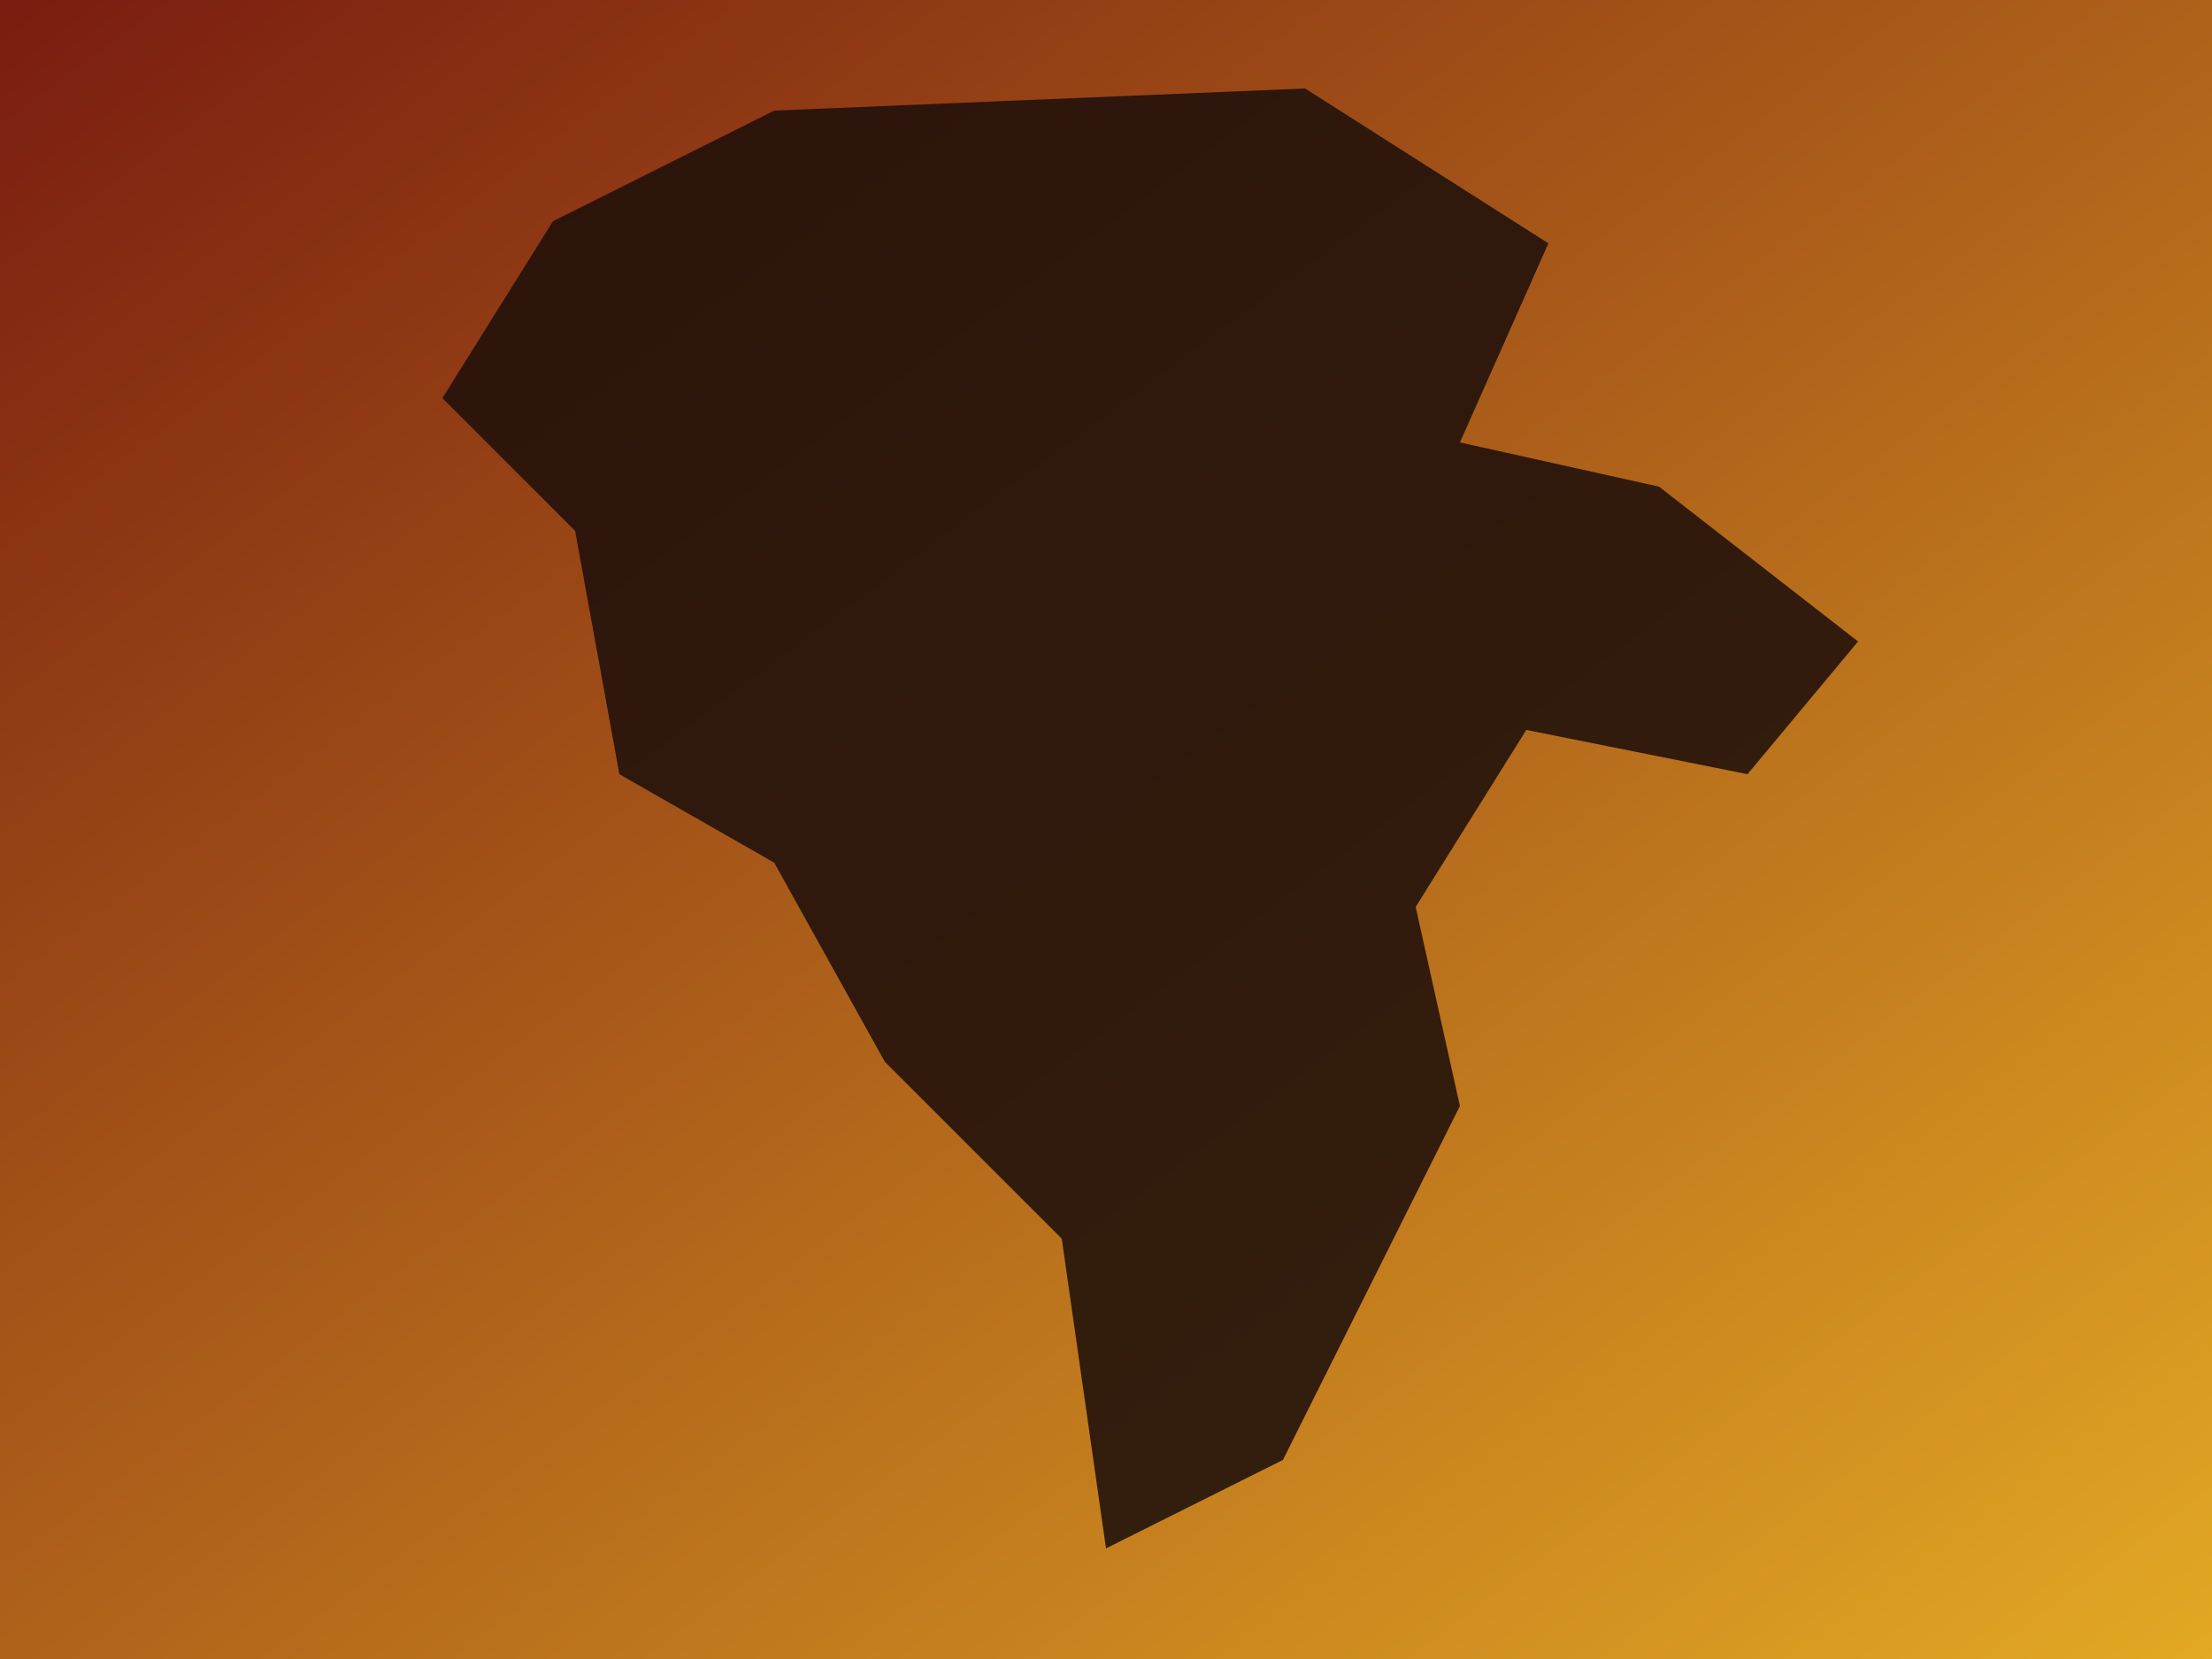
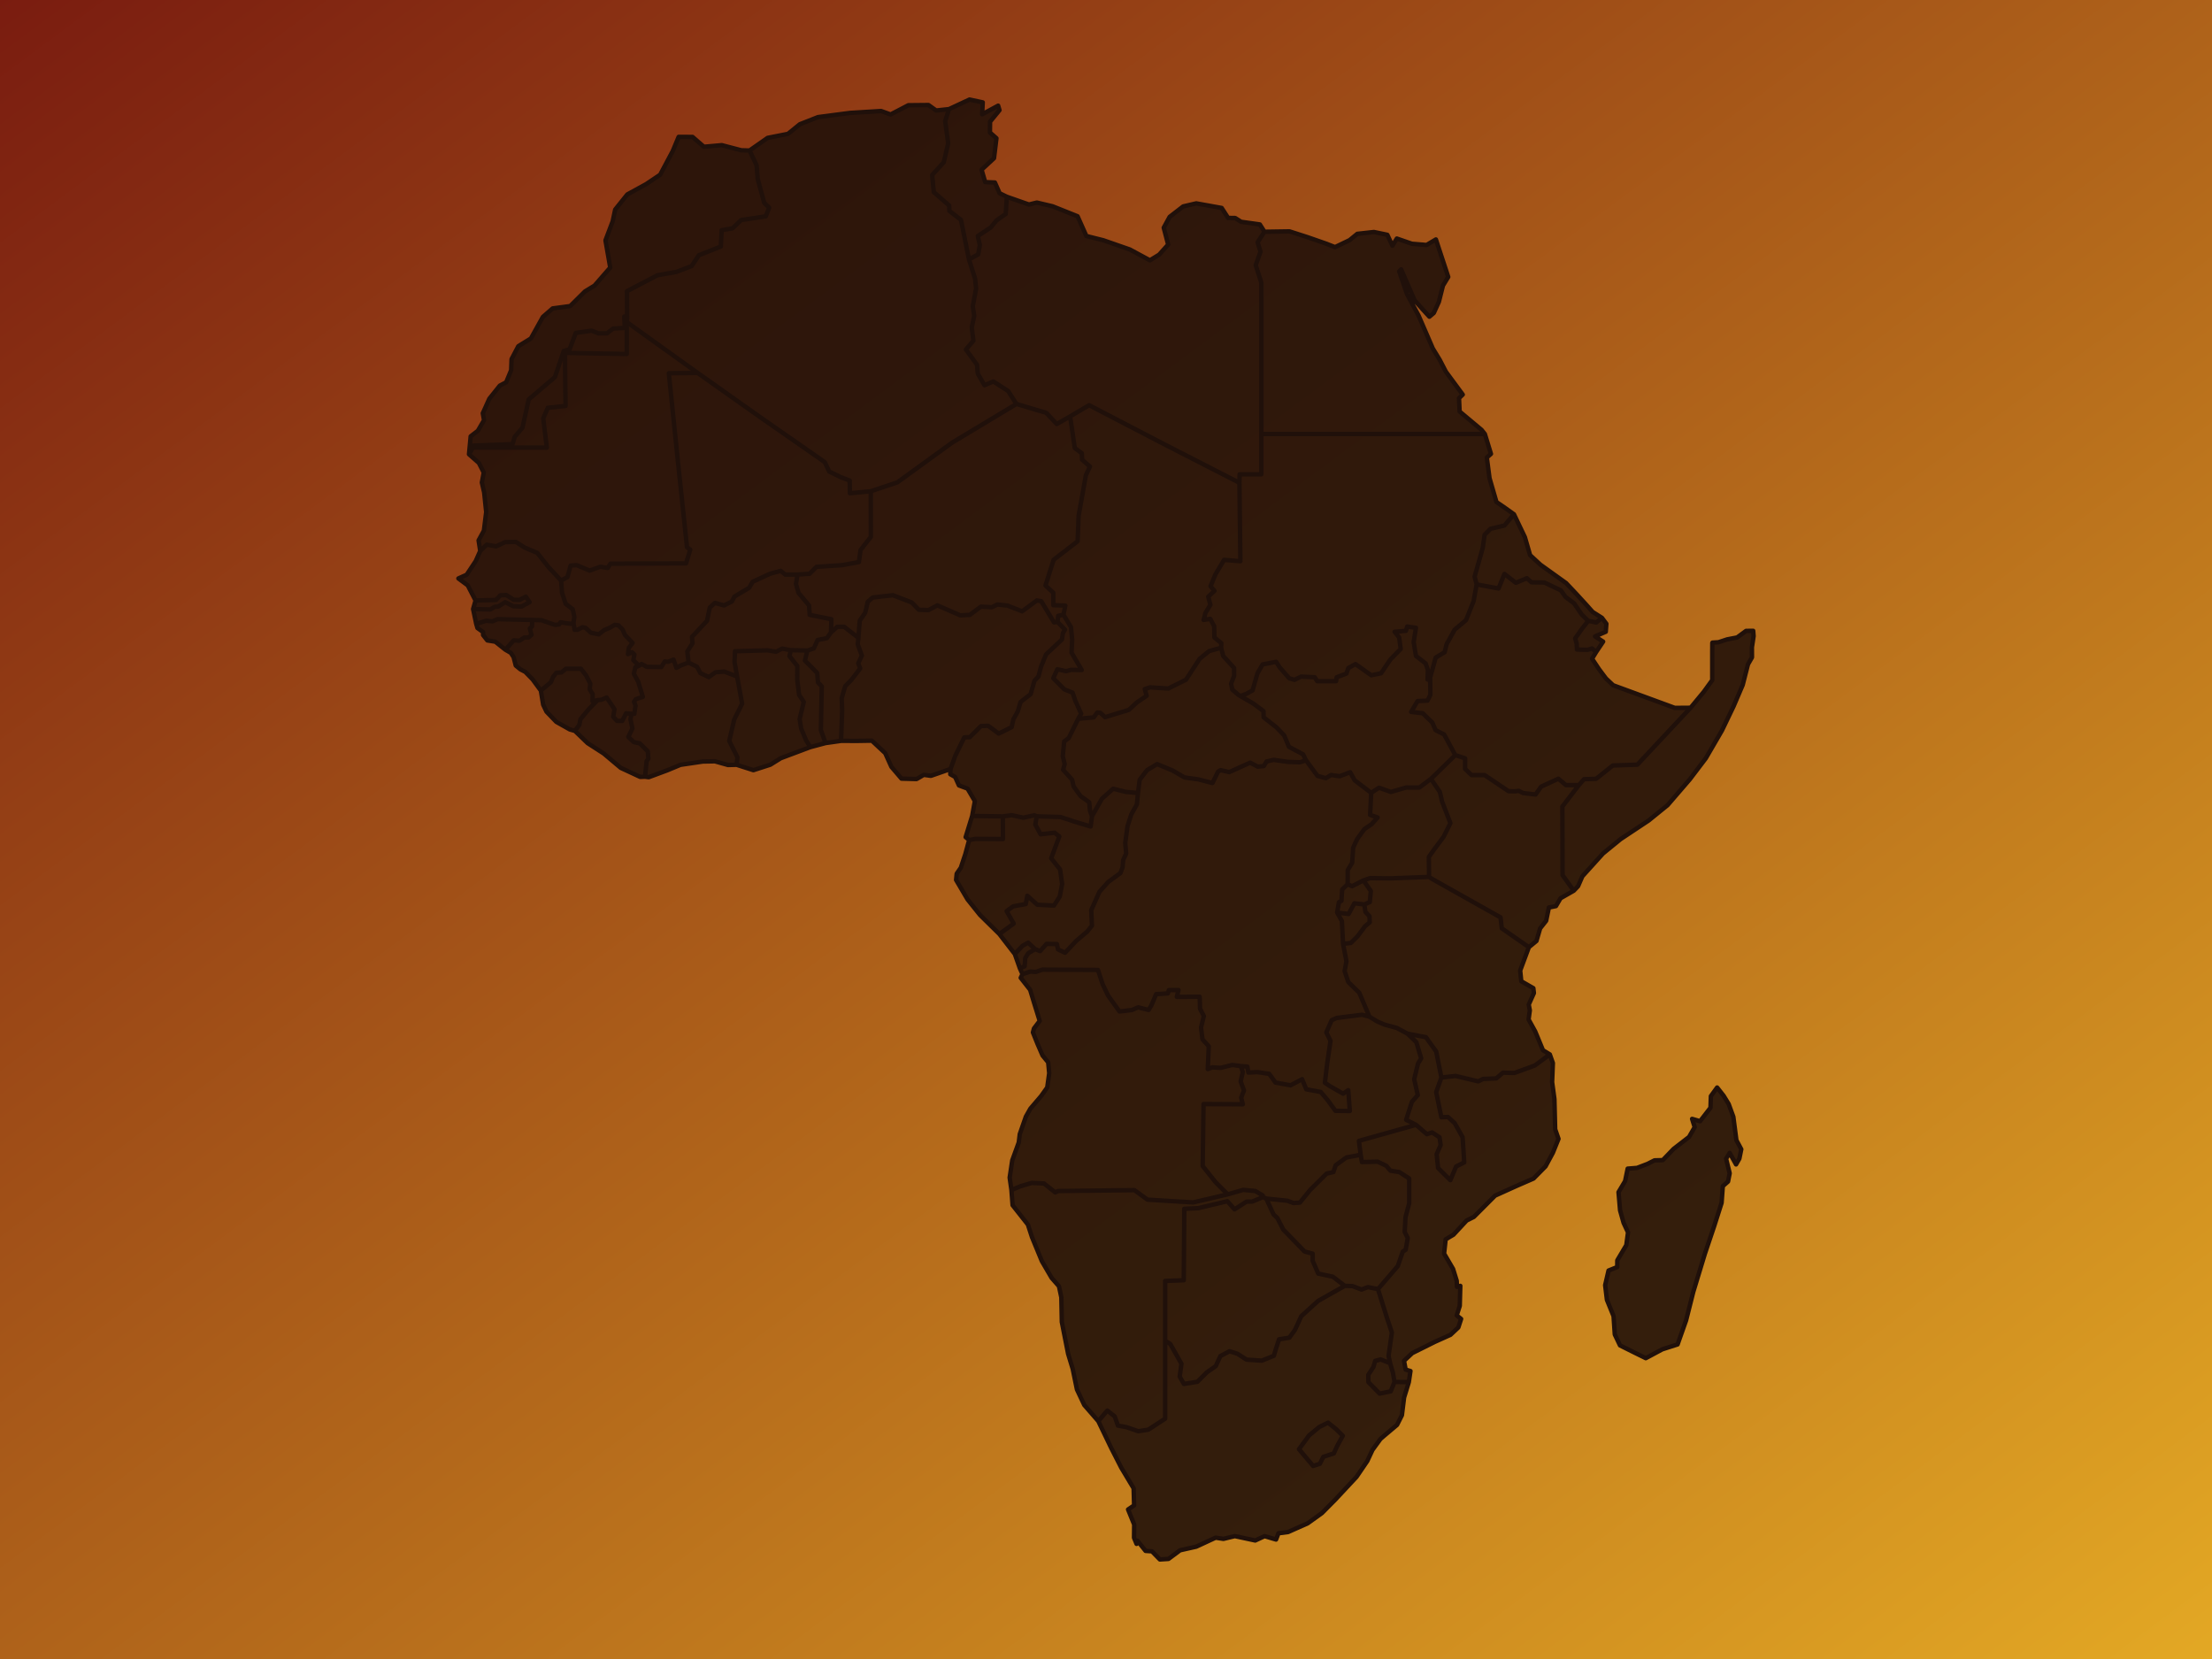
<svg xmlns="http://www.w3.org/2000/svg" viewBox="0 0 200 150">
  <defs>
    <linearGradient id="g" x1="0" y1="0" x2="1" y2="1">
      <stop offset="0" stop-color="#7a1c10" />
      <stop offset="1" stop-color="#e3a824" />
    </linearGradient>
  </defs>
  <rect width="200" height="150" fill="url(#g)" />
-   <path d="M70,10 L118,8 L140,22 L132,40 L150,44 L168,58 L158,70 L138,66 L128,82 L132,100 L116,132 L100,140 L96,112 L80,96 L70,78 L56,70 L52,48 L40,36 L50,20 Z" fill="#20100a" opacity=".88" />
+   <path d="M56.671,29.119L56.708,28.749L56.701,28.619L56.689,26.328L59.442,24.888L61.141,24.589L62.533,24.061L63.189,23.076L65.175,22.292L65.249,20.814L66.236,20.642L67.009,19.898L69.235,19.561L69.547,18.775L69.1,18.346L68.511,16.192L68.407,14.94L67.769,13.609L69.406,12.466L71.246,12.103L72.319,11.233L73.962,10.588L76.85,10.21L79.664,10.037L80.523,10.351L82.129,9.514L83.95,9.496L84.643,9.991L85.808,9.864L85.459,10.954L85.729,12.959L85.33,14.674L84.282,15.827L84.429,17.369L85.821,18.58L85.839,19.069L86.888,19.881L87.611,23.457L88.163,25.193L88.255,26.097L87.954,27.679L88.083,28.56L87.862,29.609L88.01,30.808L87.335,31.602L88.341,32.981L88.408,33.787L89.015,34.834L89.812,34.488L91.155,35.358L91.903,36.524L86.066,40.038L81.136,43.614L78.732,44.417L76.844,44.594L76.825,43.445L76.035,43.151L74.974,42.633L74.569,41.781L68.824,37.781L63.078,33.717ZM93.596,85.82L92.976,86.179L92.7,86.619L92.645,87.366L92.21,87.546L91.756,86.26L92.443,85.523L92.958,85.233ZM92.449,88.076L93.154,87.847L93.645,87.879L94.245,87.673L99.273,87.697L99.69,88.973L100.181,90.001L100.573,90.556L101.223,91.455L102.351,91.318L102.909,91.077L103.854,91.318L104.111,90.887L104.534,89.887L105.589,89.821L105.681,89.521L106.552,89.516L106.404,90.134L108.471,90.12L108.502,91.202L108.845,91.866L108.593,92.904L108.722,93.964L109.292,94.604L109.201,96.665L109.617,96.507L110.359,96.551L111.414,96.29L112.193,96.392L112.371,96.933L112.174,97.774L112.475,98.59L112.223,99.246L112.371,99.846L108.82,99.825L108.741,105.423L109.893,106.875L111.003,107.989L107.876,108.718L103.749,108.467L102.572,107.608L95.668,107.687L95.41,107.811L94.393,107.005L93.289,106.954L92.271,107.255L91.449,107.596L91.29,106.475L91.523,104.917L92.112,103.299L92.204,102.543L92.755,100.962L93.16,100.242L94.135,99.101L94.687,98.325L94.865,97.036L94.773,96.052L94.264,95.433L93.81,94.385L93.393,93.347L93.485,92.991L94.006,92.306L93.491,90.646L93.142,89.495L92.289,88.41ZM76.047,66.985L74.643,67.185L74.22,66.005L74.299,62.054L73.956,61.698L73.888,60.85L73.3,60.244L72.779,59.734L72.993,58.822L73.582,58.625L73.925,57.866L74.759,57.701L75.133,57.183L75.703,56.673L76.317,56.667L77.616,57.669L77.549,58.249L77.929,59.277L77.598,59.974L77.776,60.44L76.948,61.511L76.421,62.039L76.102,63.125L76.145,64.22ZM121.593,116.262L119.183,117.619L117.656,119.005L117.086,120.244L116.577,120.947L115.645,121.096L115.351,121.996L115.179,122.583L114.087,123.024L112.702,122.931L111.886,122.401L111.169,122.174L110.341,122.612L109.924,123.517L109.115,124.086L108.262,124.936L107.042,125.13L106.662,124.462L106.821,123.306L105.81,121.512L105.35,121.233L105.35,115.817L107.03,115.755L107.079,109.295L108.348,109.237L110.973,108.609L111.623,109.346L112.708,108.646L113.229,108.64L114.186,108.237L114.492,108.37L115.148,109.805L115.492,110.124L116.025,111.167L117.956,113.156L118.686,113.353L118.686,113.994L119.189,115.153L120.507,115.432ZM62.257,59.907L62.146,58.901L62.612,58.166L62.569,57.578L63.925,56.133L64.176,54.935L64.642,54.509L65.464,54.743L66.175,54.387L66.408,53.936L67.732,53.149L68.057,52.601L69.645,51.868L70.583,51.617L71.013,51.957L72.104,51.948L71.969,52.801L72.196,53.601L73.153,54.746L73.208,55.592L75.17,55.988L75.133,57.183L74.759,57.701L73.925,57.866L73.582,58.625L72.993,58.822L71.503,58.783L70.718,58.645L70.167,58.927L69.412,58.801L66.457,58.88L66.414,59.866L66.647,61.166L65.482,60.721L64.685,60.786L64.09,61.221L63.324,60.856L63.023,60.285ZM123.358,81.779L123.457,82.452L123.824,82.838L123.843,83.393L123.42,83.751L122.758,84.641L122.138,85.259L121.433,85.34L121.329,83.28L120.9,82.506L121.936,82.639L122.457,81.67ZM96.152,55.58L96.833,56.697L96.943,57.852L96.882,59.007L97.808,60.581L96.858,60.563L96.379,60.686L95.601,60.51L95.233,61.327L96.238,62.334L96.98,62.626L97.219,63.34L97.753,64.525L97.489,64.991L96.631,66.73L96.22,67.04L96.091,68.368L96.263,69.088L96.122,69.598L96.931,70.491L97.072,71.104L97.704,71.985L98.482,72.533L98.556,73.31L98.734,73.806L98.611,74.726L97.262,74.322L95.883,73.872L93.737,73.806L93.522,73.714L92.516,73.933L91.48,73.705L90.671,73.815L87.899,73.777L88.144,72.432L87.482,71.303L86.704,71.014L86.36,70.248L85.919,70.003L85.943,69.531L86.379,68.321L87.188,66.669L87.685,66.652L88.696,65.65L89.34,65.621L90.297,66.327L91.468,65.749L91.627,65.034L92.014,64.342L92.277,63.471L93.185,62.763L93.528,61.555L93.89,61.169L94.129,60.27L94.583,59.165L96.018,57.822L96.103,57.245L96.293,56.93L95.619,56.236L95.674,55.681ZM118.085,68.741L117.527,68.923L116.436,68.883L115.154,68.703L114.517,68.851L114.265,69.265L113.713,69.317L113.039,68.955L111.144,69.809L110.366,69.635L110.133,69.768L109.624,70.8L108.354,70.468L107.11,70.297L106.024,69.667L104.62,69.088L103.707,69.638L103.044,70.506L102.891,71.696L101.8,71.601L100.647,71.315L99.629,72.219L98.734,73.806L98.556,73.31L98.482,72.533L97.704,71.985L97.072,71.104L96.931,70.491L96.122,69.598L96.263,69.088L96.091,68.368L96.22,67.04L96.631,66.73L97.489,64.991L98.893,64.863L99.212,64.421L99.494,64.453L99.917,64.842L102.063,64.185L102.787,63.515L103.676,62.912L103.504,62.305L103.982,62.147L105.632,62.253L107.232,61.455L108.465,59.567L109.329,58.866L110.408,58.569L110.599,59.312L111.58,60.393L111.586,61.099L111.31,61.817L111.42,62.355L112.009,62.851L113.309,63.603L114.241,64.298L114.253,64.857L115.4,65.752L116.111,66.492L116.54,67.522L117.815,68.2ZM112.064,43.65L112.15,50.744L110.678,50.621L109.9,51.921L109.452,53.009L109.808,53.419L109.243,53.957L109.44,54.683L108.998,55.412L108.826,56.053L109.427,55.953L109.783,56.626L109.801,57.637L110.427,58.149L110.408,58.569L109.329,58.866L108.465,59.567L107.232,61.455L105.632,62.253L103.982,62.147L103.504,62.305L103.676,62.912L102.787,63.515L102.063,64.185L99.917,64.842L99.494,64.453L99.212,64.421L98.893,64.863L97.489,64.991L97.753,64.525L97.219,63.34L96.98,62.626L96.238,62.334L95.233,61.327L95.601,60.51L96.379,60.686L96.858,60.563L97.808,60.581L96.882,59.007L96.943,57.852L96.833,56.697L96.152,55.58L96.324,54.755L95.233,54.716L95.233,53.589L94.528,52.937L95.263,50.615L97.434,48.943L97.526,46.622L98.182,42.967L98.55,42.187L97.839,41.562L97.814,40.982L97.176,40.509L96.759,37.65L98.476,36.637L105.27,40.168ZM102.891,71.696L102.793,72.727L102.284,73.639L101.947,74.7L101.738,76.211L101.824,77.177L101.548,77.768L101.505,78.391L101.309,78.936L100.187,79.757L99.408,80.634L98.666,82.29L98.728,83.693L98.292,84.239L97.305,85.074L96.3,86.145L95.662,85.841L95.558,85.358L94.626,85.34L94.043,85.994L93.596,85.82L92.958,85.233L92.443,85.523L91.756,86.26L90.358,84.45L91.658,83.508L91.014,82.379L91.597,81.952L92.743,81.742L92.884,80.989L93.792,81.805L95.294,81.877L95.815,81.072L96.036,79.939L95.846,78.61L95.043,77.601L95.778,75.629L95.355,75.291L94.086,75.43L93.608,74.55L93.737,73.806L95.883,73.872L97.262,74.322L98.611,74.726L98.734,73.806L99.629,72.219L100.647,71.315L101.8,71.601ZM121.433,85.34L121.74,86.915L121.574,87.804L121.911,88.799L122.899,89.757L123.818,91.924L123.15,91.749L120.863,92.038L120.403,92.245L119.919,93.344L120.299,94.107L119.998,96.154L119.79,97.898L120.25,98.207L121.439,98.885L121.905,98.57L122.046,100.452L120.746,100.437L120.047,99.476L119.416,98.732L118.11,98.49L117.73,97.577L116.687,98.128L115.326,97.883L114.756,97.094L113.677,96.933L112.873,96.977L112.781,96.436L112.193,96.392L111.414,96.29L110.359,96.551L109.617,96.507L109.201,96.665L109.292,94.604L108.722,93.964L108.593,92.904L108.845,91.866L108.502,91.202L108.471,90.12L106.404,90.134L106.552,89.516L105.681,89.521L105.589,89.821L104.534,89.887L104.111,90.887L103.854,91.318L102.909,91.077L102.351,91.318L101.223,91.455L100.573,90.556L100.181,90.001L99.69,88.973L99.273,87.697L94.245,87.673L93.645,87.879L93.154,87.847L92.449,88.076L92.21,87.546L92.645,87.366L92.7,86.619L92.976,86.179L93.596,85.82L94.043,85.994L94.626,85.34L95.558,85.358L95.662,85.841L96.3,86.145L97.305,85.074L98.292,84.239L98.728,83.693L98.666,82.29L99.408,80.634L100.187,79.757L101.309,78.936L101.505,78.391L101.548,77.768L101.824,77.177L101.738,76.211L101.947,74.7L102.284,73.639L102.793,72.727L102.891,71.696L103.044,70.506L103.707,69.638L104.62,69.088L106.024,69.667L107.11,70.297L108.354,70.468L109.624,70.8L110.133,69.768L110.366,69.635L111.144,69.809L113.039,68.955L113.713,69.317L114.265,69.265L114.517,68.851L115.154,68.703L116.436,68.883L117.527,68.923L118.085,68.741L119.121,70.153L119.882,70.358L120.342,70.072L121.127,70.185L122.077,69.823L122.482,70.552L123.978,71.687L123.88,73.682L124.56,73.913L124.015,74.519L123.358,74.971L122.709,75.86L122.347,76.649L122.255,78.019L121.856,78.667L121.844,79.953L121.353,80.429L121.292,81.442L121.059,81.574L120.9,82.506L121.329,83.28ZM57.787,60.191L58.008,60.033L58.48,60.294L59.798,60.308L60.111,59.804L60.405,59.837L60.896,59.64L61.159,60.382L61.558,60.165L62.257,59.907L63.023,60.285L63.324,60.856L64.09,61.221L64.685,60.786L65.482,60.721L66.647,61.166L67.101,63.62L66.383,65.063L65.936,67L66.678,68.475L66.598,69.149L65.825,69.169L64.636,68.834L63.544,68.854L61.527,69.152L60.344,69.644L58.657,70.271L58.326,70.228L58.461,68.819L58.621,68.605L58.572,67.93L57.848,67.214L57.309,67.098L56.812,66.629L57.18,65.868L57.008,65.037L57.088,64.537L57.358,64.537L57.462,63.786L57.327,63.454L57.492,63.215L58.124,63.008L57.701,61.628L57.309,60.911L57.45,60.326ZM143.599,56.133L144.329,56.284L144.838,55.858L145.242,56.399L145.187,57.121L144.218,57.54L144.948,58.013L144.323,58.945L143.942,58.634L143.532,58.757L142.581,58.728L142.557,58.199L142.422,57.719L142.998,56.903ZM134.254,39.24L127.497,39.24L120.894,39.24L114.045,39.24L114.045,32.384L114.045,25.556L113.536,23.977L113.971,22.758L113.707,21.908L114.327,20.953L116.589,20.919L118.232,21.447L119.919,22.036L120.71,22.345L122.022,21.713L122.721,21.143L124.223,20.977L125.437,21.23L125.897,22.218L126.296,21.568L127.657,22.04L128.987,22.151L129.827,21.649L130.778,24.533L130.943,25.04L130.465,25.827L130.097,27.293L129.637,28.299L129.239,28.635L128.668,28.012L127.902,27.152L126.688,24.357L126.51,24.533L127.215,26.594L128.264,28.537L129.551,31.512L130.177,32.54L130.729,33.606L132.255,35.677L131.918,36.002L131.973,37.208L133.954,38.864ZM87.899,73.777L90.671,73.815L90.683,75.865L88.206,75.848L87.629,75.949L87.311,75.689ZM133.512,52.839L133.328,52.136L134.064,49.539L134.23,48.356L134.769,47.81L136.02,47.517L136.885,46.498L137.872,48.564L138.344,50.193L139.276,51.055L141.6,52.72L142.544,53.719L143.47,54.731L144.004,55.332L144.838,55.858L144.329,56.284L143.599,56.133L143.016,55.569L142.317,54.544L141.557,53.981L141.122,53.375L139.638,52.67L138.467,52.649L138.056,52.279L137.057,52.693L136.026,51.895L135.493,53.208ZM126.087,124.949L125.744,125.8L124.744,126.004L123.726,124.968L123.714,124.311L124.18,123.597L124.34,123.046L124.83,122.912L125.688,123.258L125.94,124.108ZM152.858,63.993L148.044,69.138L145.825,69.213L144.31,70.419L143.219,70.451L142.753,70.988L141.588,70.988L140.901,70.41L139.344,71.124L138.841,71.838L137.706,71.702L137.326,71.505L136.928,71.552L136.394,71.534L134.236,70.084L133.053,70.084L132.47,69.522L132.47,68.562L131.581,68.275L130.575,66.411L129.797,66.013L129.502,65.328L128.638,64.49L127.589,64.368L128.172,63.387L129.073,63.346L129.331,62.819L129.306,61.268L129.809,59.458L130.618,58.971L130.79,58.263L131.52,56.936L132.55,56.071L133.237,54.349L133.512,52.839L135.493,53.208L136.026,51.895L137.057,52.693L138.056,52.279L138.467,52.649L139.638,52.67L141.122,53.375L141.557,53.981L142.317,54.544L143.016,55.569L143.599,56.133L142.998,56.903L142.422,57.719L142.557,58.199L142.581,58.728L143.532,58.757L143.942,58.634L144.323,58.945L143.948,59.558L144.58,60.51L145.205,61.344L145.855,61.958L151.429,64.004ZM90.671,73.815L91.48,73.705L92.516,73.933L93.522,73.714L93.737,73.806L93.608,74.55L94.086,75.43L95.355,75.291L95.778,75.629L95.043,77.601L95.846,78.61L96.036,79.939L95.815,81.072L95.294,81.877L93.792,81.805L92.884,80.989L92.743,81.742L91.597,81.952L91.014,82.379L91.658,83.508L90.358,84.45L88.61,82.729L87.482,81.32L86.446,79.561L86.501,78.996L86.875,78.451L87.286,77.212L87.629,75.949L88.206,75.848L90.683,75.865ZM42.997,54.292L44.849,54.242L45.235,53.826L45.775,53.8L46.449,54.23L46.977,54.239L47.541,53.945L47.884,54.449L47.148,54.843L46.406,54.811L45.677,54.443L45.045,54.846L44.739,54.861L44.328,55.107L42.777,55.069ZM71.503,58.783L71.381,59.323L72.092,60.218L72.086,61.473L72.251,62.833L72.674,63.46L72.3,65.008L72.435,65.862L72.889,66.95L73.269,67.551L70.596,68.553L69.651,69.141L68.119,69.635L66.598,69.149L66.678,68.475L65.936,67L66.383,65.063L67.101,63.62L66.647,61.166L66.414,59.866L66.457,58.88L69.412,58.801L70.167,58.927L70.718,58.645ZM48.129,56.056L48.951,56.074L50.177,56.499L50.551,56.461L50.68,56.266L51.606,56.405L51.851,56.307L51.949,56.944L52.219,56.941L52.667,56.711L52.949,56.767L53.421,57.21L54.151,57.351L54.617,56.974L55.169,56.741L55.579,56.496L55.917,56.54L56.297,56.924L56.499,57.404L57.198,58.134L56.849,58.581L56.781,59.145L57.143,58.974L57.358,59.177L57.266,59.693L57.787,60.191L57.45,60.326L57.309,60.911L57.701,61.628L58.124,63.008L57.492,63.215L57.327,63.454L57.462,63.786L57.358,64.537L57.088,64.537L56.609,64.493L56.26,65.185L55.782,65.177L55.444,64.81L55.561,64.121L54.85,63.066L54.402,63.262L54.04,63.3L53.568,63.399L53.587,62.766L53.317,62.314L53.372,61.815L53.004,61.087L52.526,60.469L51.165,60.466L50.766,60.794L50.3,60.832L50.006,61.207L49.81,61.683L48.902,62.442L48.154,61.423L47.492,60.745L47.056,60.522L46.633,60.177L46.437,59.412L46.186,59.03L45.695,58.745L46.449,57.899L46.964,57.931L47.412,57.64L47.786,57.637L48.056,57.407L47.909,56.829L48.099,56.647ZM43.059,56.408L43.96,56.124L44.524,56.18L44.984,55.982L48.129,56.056L48.099,56.647L47.909,56.829L48.056,57.407L47.786,57.637L47.412,57.64L46.964,57.931L46.449,57.899L45.695,58.745L44.782,58.019L44.064,57.904L43.678,57.416L43.684,57.151L43.169,56.782ZM138.234,85.641L135.787,83.936L135.671,82.945L129.496,79.475L129.208,79.287L129.19,77.48L129.68,76.791L130.52,75.663L131.139,74.421L130.385,72.464L130.189,71.609L129.38,70.422L130.428,69.404L131.581,68.275L132.47,68.562L132.47,69.522L133.053,70.084L134.236,70.084L136.394,71.534L136.928,71.552L137.326,71.505L137.706,71.702L138.841,71.838L139.344,71.124L140.901,70.41L141.588,70.988L142.753,70.988L141.263,72.923L141.281,79.129L142.293,80.536L141.097,81.217L140.68,81.926L140.043,82.053L139.797,83.254L139.252,83.942L138.921,85.077ZM120.82,129.23L121.409,129.817L120.887,130.771L120.599,131.41L119.649,131.72L119.336,132.348L118.729,132.546L117.448,131.03L118.355,129.791L119.281,129.026L120.078,128.631ZM57.088,64.537L57.008,65.037L57.18,65.868L56.812,66.629L57.309,67.098L57.848,67.214L58.572,67.93L58.621,68.605L58.461,68.819L58.326,70.228L57.879,70.243L56.125,69.427L54.58,68.127L53.127,67.188L51.98,66.083L52.385,65.534L52.477,65.034L53.249,64.103L54.04,63.3L54.402,63.262L54.85,63.066L55.561,64.121L55.444,64.81L55.782,65.177L56.26,65.185L56.609,64.493ZM114.045,39.24L114.045,42.884L112.082,42.89L112.064,43.65L105.27,40.168L98.476,36.637L96.759,37.65L95.552,38.337L94.595,37.324L91.903,36.524L91.155,35.358L89.812,34.488L89.015,34.834L88.408,33.787L88.341,32.981L87.335,31.602L88.01,30.808L87.862,29.609L88.083,28.56L87.954,27.679L88.255,26.097L88.163,25.193L87.611,23.457L88.445,22.999L88.592,22.161L88.408,21.339L89.579,20.567L90.107,19.925L90.934,19.346L91.032,17.79L93.031,18.491L93.749,18.316L95.171,18.652L97.428,19.554L98.225,21.339L99.758,21.723L102.155,22.557L103.97,23.537L104.804,23.026L105.62,22.114L105.221,20.587L105.755,19.608L106.981,18.662L108.158,18.388L110.458,18.802L111.04,19.704L111.678,19.711L112.217,20.054L113.91,20.292L114.327,20.953L113.707,21.908L113.971,22.758L113.536,23.977L114.045,25.556L114.045,32.384ZM155.844,99.077L156.298,99.819L156.721,100.974L156.997,103.088L157.438,103.911L157.266,104.761L156.966,105.282L156.39,104.243L156.065,104.767L156.39,106.081L156.242,106.833L155.77,107.246L155.66,108.758L154.992,110.853L154.152,113.347L153.097,116.816L152.447,119.389L151.68,121.557L150.295,122.002L148.805,122.8L147.824,122.318L146.475,121.646L146.003,120.656L145.892,119.002L145.291,117.525L145.132,116.199L145.438,114.878L146.223,114.562L146.229,113.954L147.045,112.579L147.198,111.424L146.8,110.569L146.481,109.437L146.34,107.79L146.935,106.791L147.168,105.663L148.014,105.597L148.964,105.234L149.596,104.914L150.344,104.893L151.313,103.885L152.717,102.799L153.226,101.915L152.993,101.164L153.716,101.374L154.654,100.159L154.691,99.107L155.255,98.328ZM127.258,93.458L128.932,93.78L129.269,94.259L129.852,95.064L130.324,97.424L129.852,98.747L130.324,101.018L130.919,100.992L131.532,101.558L132.243,102.828L132.39,105.099L131.655,105.471L131.133,106.704L130.024,105.606L129.895,104.357L130.257,103.538L130.158,102.831L129.484,102.388L129.012,102.549L128.037,101.704L127.136,101.25L127.657,99.624L128.19,99.018L127.865,97.574L128.209,96.166L128.497,95.697L128.061,94.23ZM51.851,56.307L51.931,55.764L51.784,55.086L51.146,54.595L50.815,53.592L50.735,52.497L51.306,52.178L51.594,51.139L52.133,51.097L53.323,51.59L54.286,51.24L54.942,51.357L55.199,50.965L62.03,50.938L62.41,49.698L62.116,49.479L61.294,41.725L60.472,33.749L63.078,33.717L68.824,37.781L74.569,41.781L74.974,42.633L76.035,43.151L76.825,43.445L76.844,44.594L78.732,44.417L78.739,48.543L77.807,49.728L77.659,50.819L76.145,51.1L73.821,51.252L73.196,51.88L72.104,51.948L71.013,51.957L70.583,51.617L69.645,51.868L68.057,52.601L67.732,53.149L66.408,53.936L66.175,54.387L65.464,54.743L64.642,54.509L64.176,54.935L63.925,56.133L62.569,57.578L62.612,58.166L62.146,58.901L62.257,59.907L61.558,60.165L61.159,60.382L60.896,59.64L60.405,59.837L60.111,59.804L59.798,60.308L58.48,60.294L58.008,60.033L57.787,60.191L57.266,59.693L57.358,59.177L57.143,58.974L56.781,59.145L56.849,58.581L57.198,58.134L56.499,57.404L56.297,56.924L55.917,56.54L55.579,56.496L55.169,56.741L54.617,56.974L54.151,57.351L53.421,57.21L52.949,56.767L52.667,56.711L52.219,56.941L51.949,56.944ZM42.403,41.072L42.77,40.463L49.442,40.475L49.117,37.822L49.534,36.87L51.134,36.703L51.079,31.907L56.665,32.006L56.671,29.119L63.078,33.717L60.472,33.749L61.294,41.725L62.116,49.479L62.41,49.698L62.03,50.938L55.199,50.965L54.942,51.357L54.286,51.24L53.323,51.59L52.133,51.097L51.594,51.139L51.306,52.178L50.735,52.497L49.607,51.288L48.577,49.986L47.449,49.515L46.633,48.995L45.683,49.013L44.855,49.4L44.009,49.247L43.42,49.815L43.273,48.859L43.751,47.982L43.96,46.297L43.776,44.524L43.568,43.626L43.739,42.722L43.298,41.858ZM67.769,13.609L68.407,14.94L68.511,16.192L69.1,18.346L69.547,18.775L69.235,19.561L67.009,19.898L66.236,20.642L65.249,20.814L65.175,22.292L63.189,23.076L62.533,24.061L61.141,24.589L59.442,24.888L56.689,26.328L56.701,28.619L56.444,28.619L56.487,29.648L55.432,29.709L54.88,30.143L54.108,30.143L53.495,29.897L52.06,30.101L51.502,31.583L50.975,31.724L50.171,34.101L47.804,36.115L47.24,38.671L46.541,39.495L46.339,40.156L42.507,40.305L42.476,40.302L42.556,39.452L43.206,38.951L43.764,37.991L43.653,37.365L44.242,36.055L45.192,34.868L45.763,34.568L46.216,33.475L46.253,32.47L46.866,31.3L48.001,30.604L49.086,28.651L49.117,28.625L49.969,27.885L51.557,27.673L52.894,26.348L53.752,25.827L55.175,24.194L54.745,21.733L55.395,20.014L55.622,18.949L56.72,17.579L58.424,16.646L59.688,15.799L60.828,13.655L61.362,12.374L62.618,12.381L63.642,13.27L65.261,13.125L67.027,13.588ZM130.324,97.424L131.606,97.283L133.653,97.771L134.101,97.553L135.284,97.506L135.892,96.986L136.915,97.015L138.773,96.339L140.128,95.336L140.404,96.113L140.337,97.842L140.545,99.373L140.613,102.108L140.913,102.971L140.404,104.231L139.742,105.459L138.657,106.559L137.099,107.237L135.18,108.104L133.261,110.027L132.605,110.356L131.415,111.638L130.71,112.054L130.569,113.347L131.379,114.729L131.71,115.802L131.734,116.352L132.035,116.262L131.986,118.069L131.71,118.933L132.108,119.25L131.857,120.023L131.146,120.69L129.741,121.322L127.694,122.34L126.945,123.04L127.093,123.835L127.528,123.963L127.381,124.965L126.087,124.949L125.94,124.108L125.688,123.258L125.547,122.58L125.848,120.485L125.406,119.162L124.591,116.557L126.381,114.476L126.835,113.162L127.093,112.999L127.283,111.932L127.007,111.396L127.08,110.048L127.411,108.806L127.411,106.547L126.522,105.976L125.713,105.847L125.345,105.408L124.56,105.034L123.138,105.069L123.027,104.411L122.868,103.153L128.037,101.704L129.012,102.549L129.484,102.388L130.158,102.831L130.257,103.538L129.895,104.357L130.024,105.606L131.133,106.704L131.655,105.471L132.39,105.099L132.243,102.828L131.532,101.558L130.919,100.992L130.324,101.018L129.852,98.747ZM105.35,121.233L105.35,128.27L103.829,129.263L102.916,129.405L101.843,129.036L101.076,128.894L100.788,128.067L100.12,127.537L99.304,128.493L98.035,127.035L97.373,125.631L96.992,123.777L96.575,122.407L96.005,119.521L95.962,117.303L95.748,116.299L95.085,115.544L94.203,114.031L93.307,111.855L92.939,110.722L91.554,108.967L91.449,107.596L92.271,107.255L93.289,106.954L94.393,107.005L95.41,107.811L95.668,107.687L102.572,107.608L103.749,108.467L107.876,108.718L111.003,107.989L112.401,107.584L113.505,107.687L114.173,108.089L114.186,108.237L113.229,108.64L112.708,108.646L111.623,109.346L110.973,108.609L108.348,109.237L107.079,109.295L107.03,115.755L105.35,115.817ZM96.759,37.65L97.176,40.509L97.814,40.982L97.839,41.562L98.55,42.187L98.182,42.967L97.526,46.622L97.434,48.943L95.263,50.615L94.528,52.937L95.233,53.589L95.233,54.716L96.324,54.755L96.152,55.58L95.674,55.681L95.619,56.236L95.3,56.275L94.147,54.36L93.749,54.289L92.418,55.27L91.1,54.758L90.18,54.657L89.69,54.903L88.69,54.849L87.685,55.595L86.82,55.637L84.754,54.734L83.95,55.163L83.08,55.134L82.442,54.473L80.731,53.817L78.904,54.025L78.463,54.405L78.224,55.412L77.733,56.115L77.616,57.669L76.317,56.667L75.703,56.673L75.133,57.183L75.17,55.988L73.208,55.592L73.153,54.746L72.196,53.601L71.969,52.801L72.104,51.948L73.196,51.88L73.821,51.252L76.145,51.1L77.659,50.819L77.807,49.728L78.739,48.543L78.732,44.417L81.136,43.614L86.066,40.038L91.903,36.524L94.595,37.324L95.552,38.337ZM76.047,66.985L76.145,64.22L76.102,63.125L76.421,62.039L76.948,61.511L77.776,60.44L77.598,59.974L77.929,59.277L77.549,58.249L77.616,57.669L77.733,56.115L78.224,55.412L78.463,54.405L78.904,54.025L80.731,53.817L82.442,54.473L83.08,55.134L83.95,55.163L84.754,54.734L86.82,55.637L87.685,55.595L88.69,54.849L89.69,54.903L90.18,54.657L91.1,54.758L92.418,55.27L93.749,54.289L94.147,54.36L95.3,56.275L95.619,56.236L96.293,56.93L96.103,57.245L96.018,57.822L94.583,59.165L94.129,60.27L93.89,61.169L93.528,61.555L93.185,62.763L92.277,63.471L92.014,64.342L91.627,65.034L91.468,65.749L90.297,66.327L89.34,65.621L88.696,65.65L87.685,66.652L87.188,66.669L86.379,68.321L85.943,69.531L84.171,70.147L83.527,70.058L82.871,70.439L81.51,70.402L80.596,69.332L80.038,68.095L78.831,66.968L77.549,66.988ZM123.273,79.602L123.947,80.562L123.849,81.566L123.358,81.779L122.457,81.67L121.936,82.639L120.9,82.506L121.059,81.574L121.292,81.442L121.353,80.429L121.844,79.953L122.255,80.126ZM42.997,54.292L42.292,52.926L41.446,52.3L42.194,51.966L43.016,50.726L43.42,49.815L44.009,49.247L44.855,49.4L45.683,49.013L46.633,48.995L47.449,49.515L48.577,49.986L49.607,51.288L50.735,52.497L50.815,53.592L51.146,54.595L51.784,55.086L51.931,55.764L51.851,56.307L51.606,56.405L50.68,56.266L50.551,56.461L50.177,56.499L48.951,56.074L48.129,56.056L44.984,55.982L44.524,56.18L43.96,56.124L43.059,56.408L42.777,55.069L44.328,55.107L44.739,54.861L45.045,54.846L45.677,54.443L46.406,54.811L47.148,54.843L47.884,54.449L47.541,53.945L46.977,54.239L46.449,54.23L45.775,53.8L45.235,53.826L44.849,54.242ZM48.902,62.442L49.81,61.683L50.006,61.207L50.3,60.832L50.766,60.794L51.165,60.466L52.526,60.469L53.004,61.087L53.372,61.815L53.317,62.314L53.587,62.766L53.568,63.399L54.04,63.3L53.249,64.103L52.477,65.034L52.385,65.534L51.98,66.083L51.52,65.955L50.294,65.264L49.411,64.345L49.111,63.716ZM142.293,80.536L141.281,79.129L141.263,72.923L142.753,70.988L143.219,70.451L144.31,70.419L145.825,69.213L148.044,69.138L152.858,63.993L154.047,62.556L154.814,61.496L154.814,60.595L154.814,58.848L154.82,58.131L154.832,58.104L155.378,58.069L156.163,57.81L157.064,57.637L157.873,57.042L158.517,57.036L158.554,57.516L158.401,58.528L158.407,59.438L158.045,60.065L157.567,61.934L156.745,63.856L155.691,66.051L154.231,68.562L152.778,70.474L150.773,72.802L149.068,74.184L146.524,75.874L144.936,77.171L143.072,79.233L142.679,80.132ZM99.304,128.493L100.12,127.537L100.788,128.067L101.076,128.894L101.843,129.036L102.916,129.405L103.829,129.263L105.35,128.27L105.35,121.233L105.81,121.512L106.821,123.306L106.662,124.462L107.042,125.13L108.262,124.936L109.115,124.086L109.924,123.517L110.341,122.612L111.169,122.174L111.886,122.401L112.702,122.931L114.087,123.024L115.179,122.583L115.351,121.996L115.645,121.096L116.577,120.947L117.086,120.244L117.656,119.005L119.183,117.619L121.593,116.262L122.285,116.283L123.107,116.595L123.683,116.374L124.591,116.557L125.406,119.162L125.848,120.485L125.547,122.58L125.688,123.258L124.83,122.912L124.34,123.046L124.18,123.597L123.714,124.311L123.726,124.968L124.744,126.004L125.744,125.8L126.087,124.949L127.381,124.965L126.952,126.358L126.755,127.959L126.314,128.835L125.149,129.817L124.818,130.102L124.094,131.097L123.622,132.107L122.653,133.53L120.728,135.593L119.526,136.806L118.239,137.73L116.46,138.521L115.596,138.629L115.375,139.198L114.339,138.892L113.493,139.284L111.647,138.889L110.617,139.138L109.912,139.031L108.158,139.842L106.699,140.17L105.65,140.951L104.872,141L104.154,140.264L103.578,140.226L102.842,139.305L102.762,139.591L102.535,139.038L102.548,137.841L101.996,136.48L102.542,136.111L102.499,134.57L101.383,132.707L100.53,131.034L100.524,131.03ZM120.82,129.23L120.078,128.631L119.281,129.026L118.355,129.791L117.448,131.03L118.729,132.546L119.336,132.348L119.649,131.72L120.599,131.41L120.887,130.771L121.409,129.817ZM123.978,71.687L122.482,70.552L122.077,69.823L121.127,70.185L120.342,70.072L119.882,70.358L119.121,70.153L118.085,68.741L117.815,68.2L116.54,67.522L116.111,66.492L115.4,65.752L114.253,64.857L114.241,64.298L113.309,63.603L112.15,62.932L112.671,62.743L113.254,62.419L113.695,60.876L114.161,60.074L115.387,59.837L115.682,60.314L116.558,61.321L117.031,61.47L117.644,61.175L118.87,61.233L119.103,61.59L120.802,61.59L120.857,61.233L121.734,60.905L121.911,60.402L122.555,60.045L123.984,61.055L124.867,60.876L125.713,59.629L126.645,58.678L126.504,57.634L126.093,57.124L127.117,57.036L127.234,56.647L128.025,56.767L127.816,58.052L128.025,59.303L128.901,59.986L129.104,60.581L129.073,61.441L129.312,61.476L129.331,62.819L129.073,63.346L128.172,63.387L127.589,64.368L128.638,64.49L129.502,65.328L129.797,66.013L130.575,66.411L131.581,68.275L130.428,69.404L129.38,70.422L128.331,71.208L127.136,71.205L125.762,71.604L124.683,71.222ZM113.309,63.603L112.009,62.851L111.42,62.355L111.31,61.817L111.586,61.099L111.58,60.393L110.599,59.312L110.408,58.569L110.427,58.149L109.801,57.637L109.783,56.626L109.427,55.953L108.826,56.053L108.998,55.412L109.44,54.683L109.243,53.957L109.808,53.419L109.452,53.009L109.9,51.921L110.678,50.621L112.15,50.744L112.064,43.65L112.082,42.89L114.045,42.884L114.045,39.24L120.894,39.24L127.497,39.24L134.254,39.24L134.806,41.038L134.432,41.368L134.677,43.237L135.303,45.392L135.953,45.833L136.885,46.498L136.02,47.517L134.769,47.81L134.23,48.356L134.064,49.539L133.328,52.136L133.512,52.839L133.237,54.349L132.55,56.071L131.52,56.936L130.79,58.263L130.618,58.971L129.809,59.458L129.306,61.268L129.331,62.819L129.312,61.476L129.073,61.441L129.104,60.581L128.901,59.986L128.025,59.303L127.816,58.052L128.025,56.767L127.234,56.647L127.117,57.036L126.093,57.124L126.504,57.634L126.645,58.678L125.713,59.629L124.867,60.876L123.984,61.055L122.555,60.045L121.911,60.402L121.734,60.905L120.857,61.233L120.802,61.59L119.103,61.59L118.87,61.233L117.644,61.175L117.031,61.47L116.558,61.321L115.682,60.314L115.387,59.837L114.161,60.074L113.695,60.876L113.254,62.419L112.671,62.743L112.15,62.932ZM129.208,79.287L129.496,79.475L135.671,82.945L135.787,83.936L138.234,85.641L137.449,87.749L137.547,88.72L138.638,89.347L138.688,89.791L138.222,90.829L138.32,91.353L138.209,92.175L138.804,93.254L139.509,94.958L140.128,95.336L138.773,96.339L136.915,97.015L135.892,96.986L135.284,97.506L134.101,97.553L133.653,97.771L131.606,97.283L130.324,97.424L129.852,95.064L129.269,94.259L128.932,93.78L127.258,93.458L126.296,92.942L125.21,92.65L124.53,92.361L123.818,91.924L122.899,89.757L121.911,88.799L121.574,87.804L121.74,86.915L121.433,85.34L122.138,85.259L122.758,84.641L123.42,83.751L123.843,83.393L123.824,82.838L123.457,82.452L123.358,81.779L123.849,81.566L123.947,80.562L123.273,79.602L123.874,79.397L125.738,79.417ZM72.993,58.822L72.779,59.734L73.3,60.244L73.888,60.85L73.956,61.698L74.299,62.054L74.22,66.005L74.643,67.185L73.269,67.551L72.889,66.95L72.435,65.862L72.3,65.008L72.674,63.46L72.251,62.833L72.086,61.473L72.092,60.218L71.381,59.323L71.503,58.783ZM87.611,23.457L86.888,19.881L85.839,19.069L85.821,18.58L84.429,17.369L84.282,15.827L85.33,14.674L85.729,12.959L85.459,10.954L85.808,9.864L87.66,9L88.856,9.257L88.801,10.336L90.248,9.554L90.37,9.962L89.518,11.004L89.506,11.979L90.094,12.501L89.874,14.306L88.752,15.346L89.076,16.466L89.953,16.501L90.383,17.473L91.032,17.79L90.934,19.346L90.107,19.925L89.579,20.567L88.408,21.339L88.592,22.161L88.445,22.999ZM129.208,79.287L125.738,79.417L123.874,79.397L123.273,79.602L122.255,80.126L121.844,79.953L121.856,78.667L122.255,78.019L122.347,76.649L122.709,75.86L123.358,74.971L124.015,74.519L124.56,73.913L123.88,73.682L123.978,71.687L124.683,71.222L125.762,71.604L127.136,71.205L128.331,71.208L129.38,70.422L130.189,71.609L130.385,72.464L131.139,74.421L130.52,75.663L129.68,76.791L129.19,77.48ZM56.701,28.619L56.708,28.749L56.671,29.119L56.665,32.006L51.079,31.907L51.134,36.703L49.534,36.87L49.117,37.822L49.442,40.475L42.77,40.463L42.403,41.072L42.476,40.302L42.507,40.305L46.339,40.156L46.541,39.495L47.24,38.671L47.804,36.115L50.171,34.101L50.975,31.724L51.502,31.583L52.06,30.101L53.495,29.897L54.108,30.143L54.88,30.143L55.432,29.709L56.487,29.648L56.444,28.619ZM123.818,91.924L124.53,92.361L125.21,92.65L126.296,92.942L127.258,93.458L128.061,94.23L128.497,95.697L128.209,96.166L127.865,97.574L128.19,99.018L127.657,99.624L127.136,101.25L128.037,101.704L122.868,103.153L123.027,104.411L121.74,104.653L120.765,105.357L120.562,105.973L119.949,106.111L118.472,107.575L117.527,108.734L116.951,108.773L116.399,108.567L114.492,108.37L114.186,108.237L114.173,108.089L113.505,107.687L112.401,107.584L111.003,107.989L109.893,106.875L108.741,105.423L108.82,99.825L112.371,99.846L112.223,99.246L112.475,98.59L112.174,97.774L112.371,96.933L112.193,96.392L112.781,96.436L112.873,96.977L113.677,96.933L114.756,97.094L115.326,97.883L116.687,98.128L117.73,97.577L118.11,98.49L119.416,98.732L120.047,99.476L120.746,100.437L122.046,100.452L121.905,98.57L121.439,98.885L120.25,98.207L119.79,97.898L119.998,96.154L120.299,94.107L119.919,93.344L120.403,92.245L120.863,92.038L123.15,91.749ZM124.591,116.557L123.683,116.374L123.107,116.595L122.285,116.283L121.593,116.262L120.507,115.432L119.189,115.153L118.686,113.994L118.686,113.353L117.956,113.156L116.025,111.167L115.492,110.124L115.148,109.805L114.492,108.37L116.399,108.567L116.951,108.773L117.527,108.734L118.472,107.575L119.949,106.111L120.562,105.973L120.765,105.357L121.74,104.653L123.027,104.411L123.138,105.069L124.56,105.034L125.345,105.408L125.713,105.847L126.522,105.976L127.411,106.547L127.411,108.806L127.08,110.048L127.007,111.396L127.283,111.932L127.093,112.999L126.835,113.162L126.381,114.476Z" fill="#20100a" fill-opacity=".88" stroke="#20100a" stroke-width=".4" stroke-linejoin="round" />
</svg>
